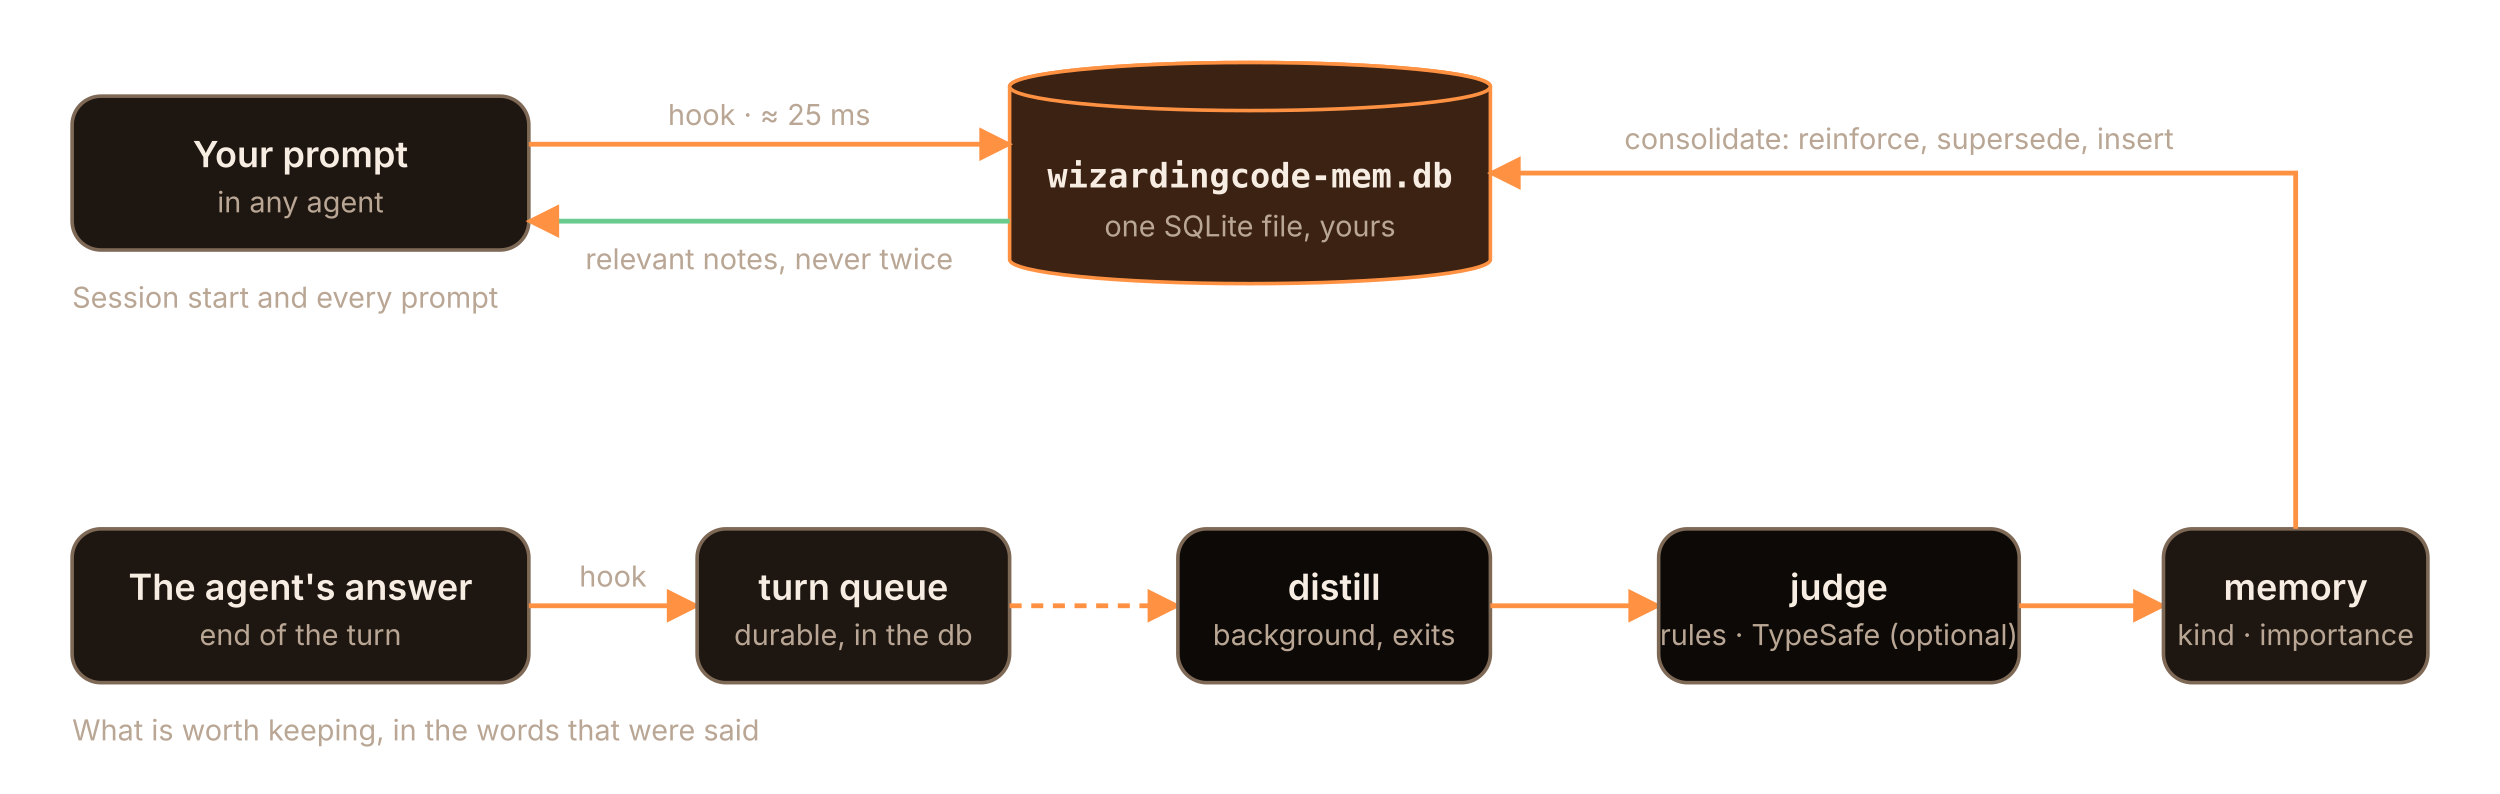
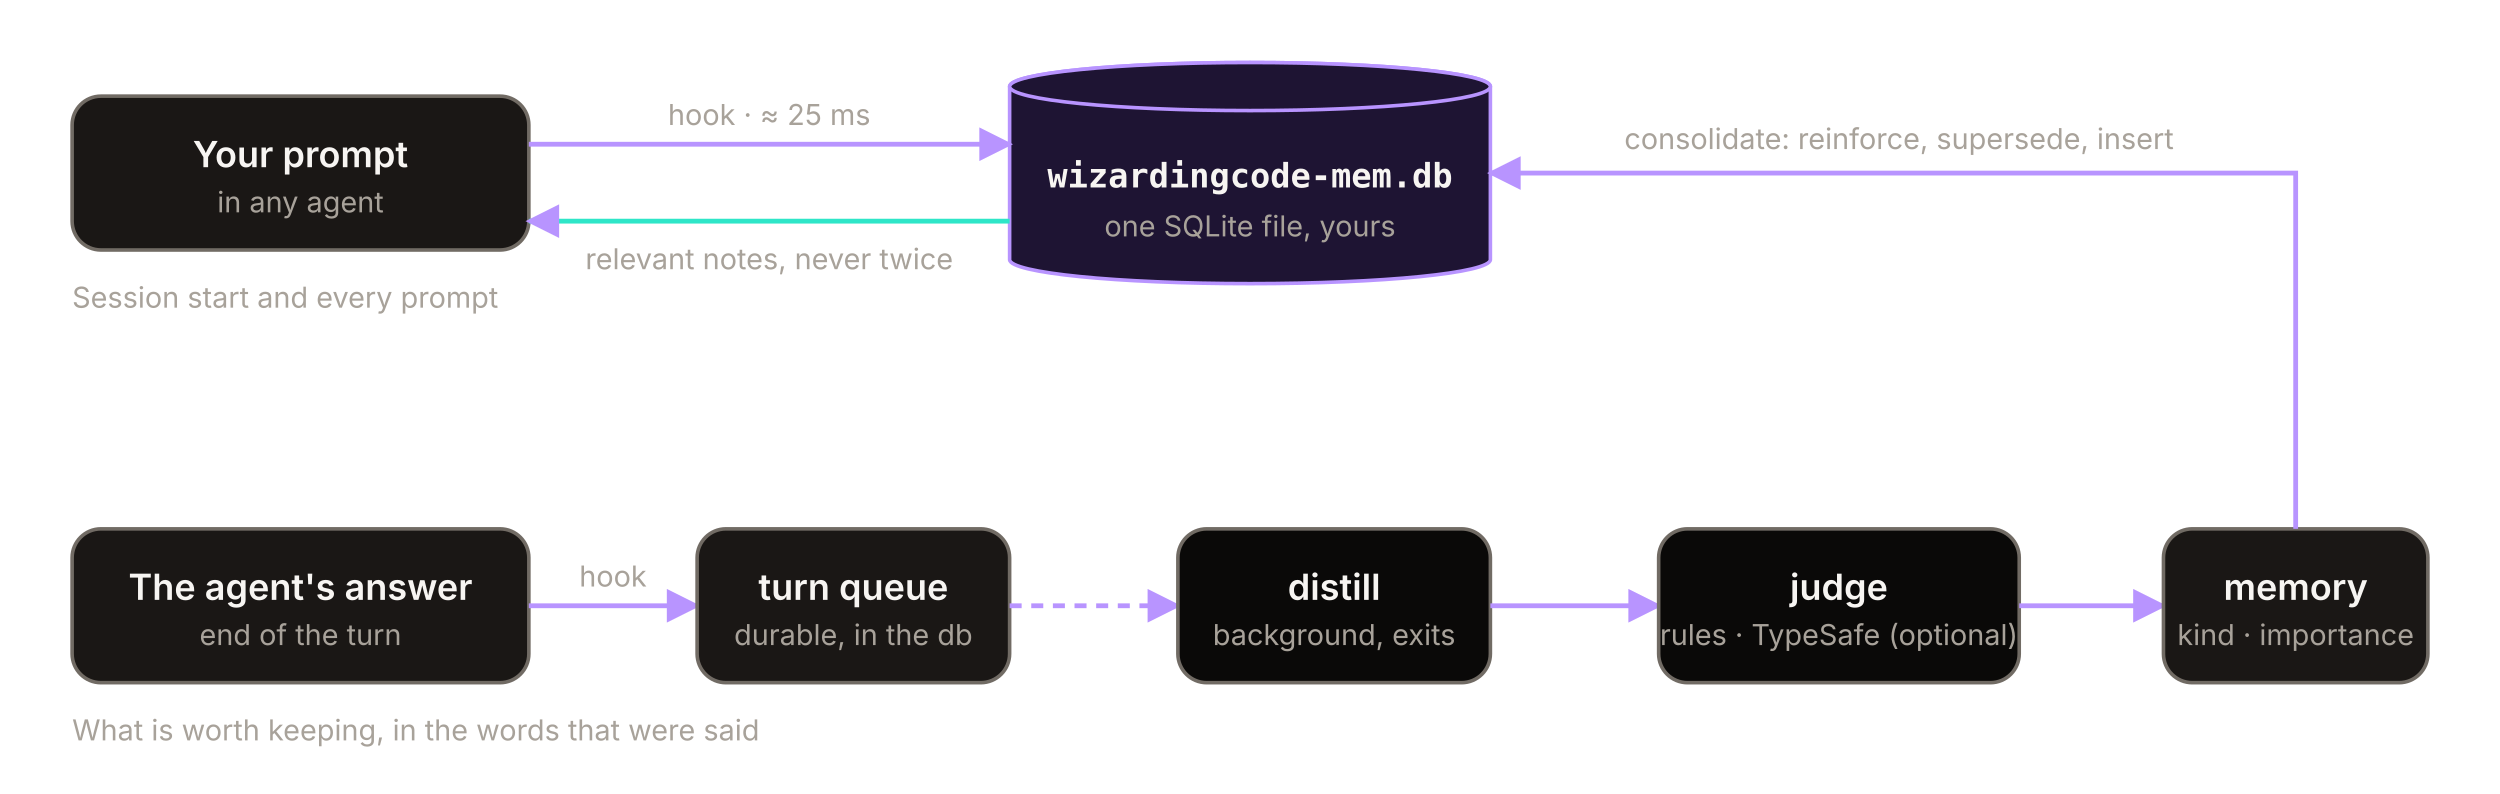
- <svg xmlns="http://www.w3.org/2000/svg" viewBox="0 0 1040 330" width="1040" height="330" font-family="Geist, 'Inter', -apple-system, 'Segoe UI', Helvetica, Arial, sans-serif">
+ <svg xmlns="http://www.w3.org/2000/svg" viewBox="0 0 1040 330" width="1040" height="330" font-family="'Instrument Sans', 'Inter', -apple-system, 'Segoe UI', Helvetica, Arial, sans-serif">
  <defs>
    <marker id="arr" viewBox="0 0 10 10" refX="9" refY="5" markerWidth="7" markerHeight="7" orient="auto-start-reverse">
-       <path d="M0 0 L10 5 L0 10 z" fill="#ff9142" />
+       <path d="M0 0 L10 5 L0 10 z" fill="#B894FF" />
    </marker>
  </defs>
-   <rect x="30" y="40" width="190" height="64" rx="12" fill="#1e1611" stroke="#7e6856" stroke-width="1.5" />
-   <text x="125.0" y="64.0" text-anchor="middle" dominant-baseline="middle" font-family="Geist, 'Inter', -apple-system, 'Segoe UI', Helvetica, Arial, sans-serif" font-size="15" font-weight="600" fill="#f7ede2">Your prompt</text>
-   <text x="125.0" y="84.0" text-anchor="middle" dominant-baseline="middle" font-family="Geist, 'Inter', -apple-system, 'Segoe UI', Helvetica, Arial, sans-serif" font-size="12" fill="#b9a694">in any agent</text>
-   <path d="M420 36 a100.0 10 0 0 1 200 0 v72 a100.0 10 0 0 1 -200 0 z" fill="#3b2213" stroke="#ff9142" stroke-width="1.5" />
-   <ellipse cx="520.0" cy="36" rx="100.0" ry="10" fill="#3b2213" stroke="#ff9142" stroke-width="1.5" />
-   <text x="520.0" y="74.0" text-anchor="middle" dominant-baseline="middle" font-family="'Geist Mono', ui-monospace, SFMono-Regular, Menlo, monospace" font-size="14" font-weight="600" fill="#f7ede2">wizardingcode-mem.db</text>
-   <text x="520.0" y="94.0" text-anchor="middle" dominant-baseline="middle" font-family="Geist, 'Inter', -apple-system, 'Segoe UI', Helvetica, Arial, sans-serif" font-size="12" fill="#b9a694">one SQLite file, yours</text>
-   <path d="M220 60 L420 60" stroke="#ff9142" stroke-width="2" fill="none" marker-end="url(#arr)" />
-   <text x="320.0" y="52" text-anchor="middle" font-family="Geist, 'Inter', -apple-system, 'Segoe UI', Helvetica, Arial, sans-serif" font-size="12" fill="#b9a694">hook · ≈ 25 ms</text>
-   <path d="M420 92 L220 92" stroke="#6acb8e" stroke-width="2" fill="none" marker-end="url(#arr)" />
-   <text x="320.0" y="112" text-anchor="middle" font-family="Geist, 'Inter', -apple-system, 'Segoe UI', Helvetica, Arial, sans-serif" font-size="12" fill="#b9a694">relevant notes, never twice</text>
-   <text x="30" y="128" text-anchor="start" font-family="Geist, 'Inter', -apple-system, 'Segoe UI', Helvetica, Arial, sans-serif" font-size="12" fill="#b9a694">Session start and every prompt</text>
-   <rect x="30" y="220" width="190" height="64" rx="12" fill="#1e1611" stroke="#7e6856" stroke-width="1.5" />
-   <text x="125.0" y="244.0" text-anchor="middle" dominant-baseline="middle" font-family="Geist, 'Inter', -apple-system, 'Segoe UI', Helvetica, Arial, sans-serif" font-size="15" font-weight="600" fill="#f7ede2">The agent's answer</text>
-   <text x="125.0" y="264.0" text-anchor="middle" dominant-baseline="middle" font-family="Geist, 'Inter', -apple-system, 'Segoe UI', Helvetica, Arial, sans-serif" font-size="12" fill="#b9a694">end of the turn</text>
-   <path d="M220 252 L290 252" stroke="#ff9142" stroke-width="2" fill="none" marker-end="url(#arr)" />
-   <text x="255.0" y="244" text-anchor="middle" font-family="Geist, 'Inter', -apple-system, 'Segoe UI', Helvetica, Arial, sans-serif" font-size="12" fill="#b9a694">hook</text>
-   <rect x="290" y="220" width="130" height="64" rx="12" fill="#1e1611" stroke="#7e6856" stroke-width="1.5" />
-   <text x="355.0" y="244.0" text-anchor="middle" dominant-baseline="middle" font-family="Geist, 'Inter', -apple-system, 'Segoe UI', Helvetica, Arial, sans-serif" font-size="15" font-weight="600" fill="#f7ede2">turn queue</text>
-   <text x="355.0" y="264.0" text-anchor="middle" dominant-baseline="middle" font-family="Geist, 'Inter', -apple-system, 'Segoe UI', Helvetica, Arial, sans-serif" font-size="12" fill="#b9a694">durable, in the db</text>
-   <path d="M420 252 L490 252" stroke="#ff9142" stroke-width="2" fill="none" marker-end="url(#arr)" stroke-dasharray="5 4" />
-   <rect x="490" y="220" width="130" height="64" rx="12" fill="#0d0906" stroke="#7e6856" stroke-width="1.5" />
-   <text x="555.0" y="244.0" text-anchor="middle" dominant-baseline="middle" font-family="Geist, 'Inter', -apple-system, 'Segoe UI', Helvetica, Arial, sans-serif" font-size="15" font-weight="600" fill="#f7ede2">distill</text>
-   <text x="555.0" y="264.0" text-anchor="middle" dominant-baseline="middle" font-family="Geist, 'Inter', -apple-system, 'Segoe UI', Helvetica, Arial, sans-serif" font-size="12" fill="#b9a694">background, exits</text>
-   <path d="M620 252 L690 252" stroke="#ff9142" stroke-width="2" fill="none" marker-end="url(#arr)" />
-   <rect x="690" y="220" width="150" height="64" rx="12" fill="#0d0906" stroke="#7e6856" stroke-width="1.5" />
-   <text x="765.0" y="244.0" text-anchor="middle" dominant-baseline="middle" font-family="Geist, 'Inter', -apple-system, 'Segoe UI', Helvetica, Arial, sans-serif" font-size="15" font-weight="600" fill="#f7ede2">judge</text>
-   <text x="765.0" y="264.0" text-anchor="middle" dominant-baseline="middle" font-family="Geist, 'Inter', -apple-system, 'Segoe UI', Helvetica, Arial, sans-serif" font-size="12" fill="#b9a694">rules · TypeSafe (optional)</text>
-   <path d="M840 252 L900 252" stroke="#ff9142" stroke-width="2" fill="none" marker-end="url(#arr)" />
-   <rect x="900" y="220" width="110" height="64" rx="12" fill="#1e1611" stroke="#7e6856" stroke-width="1.5" />
-   <text x="955.0" y="244.0" text-anchor="middle" dominant-baseline="middle" font-family="Geist, 'Inter', -apple-system, 'Segoe UI', Helvetica, Arial, sans-serif" font-size="15" font-weight="600" fill="#f7ede2">memory</text>
-   <text x="955.0" y="264.0" text-anchor="middle" dominant-baseline="middle" font-family="Geist, 'Inter', -apple-system, 'Segoe UI', Helvetica, Arial, sans-serif" font-size="12" fill="#b9a694">kind · importance</text>
-   <path d="M955 220 L955 72 L620 72" stroke="#ff9142" stroke-width="2" fill="none" marker-end="url(#arr)" />
-   <text x="790" y="62" text-anchor="middle" font-family="Geist, 'Inter', -apple-system, 'Segoe UI', Helvetica, Arial, sans-serif" font-size="12" fill="#b9a694">consolidate: reinforce, supersede, insert</text>
-   <text x="30" y="308" text-anchor="start" font-family="Geist, 'Inter', -apple-system, 'Segoe UI', Helvetica, Arial, sans-serif" font-size="12" fill="#b9a694">What is worth keeping, in the words that were said</text>
+   <rect x="30" y="40" width="190" height="64" rx="12" fill="#1A1715" stroke="#716B64" stroke-width="1.5" />
+   <text x="125.0" y="64.0" text-anchor="middle" dominant-baseline="middle" font-family="'Instrument Sans', 'Inter', -apple-system, 'Segoe UI', Helvetica, Arial, sans-serif" font-size="15" font-weight="600" fill="#F7F5F2">Your prompt</text>
+   <text x="125.0" y="84.0" text-anchor="middle" dominant-baseline="middle" font-family="'Instrument Sans', 'Inter', -apple-system, 'Segoe UI', Helvetica, Arial, sans-serif" font-size="12" fill="#A8A29A">in any agent</text>
+   <path d="M420 36 a100.0 10 0 0 1 200 0 v72 a100.0 10 0 0 1 -200 0 z" fill="#1E1433" stroke="#B894FF" stroke-width="1.5" />
+   <ellipse cx="520.0" cy="36" rx="100.0" ry="10" fill="#1E1433" stroke="#B894FF" stroke-width="1.5" />
+   <text x="520.0" y="74.0" text-anchor="middle" dominant-baseline="middle" font-family="'JetBrains Mono', ui-monospace, SFMono-Regular, Menlo, monospace" font-size="14" font-weight="600" fill="#F7F5F2">wizardingcode-mem.db</text>
+   <text x="520.0" y="94.0" text-anchor="middle" dominant-baseline="middle" font-family="'Instrument Sans', 'Inter', -apple-system, 'Segoe UI', Helvetica, Arial, sans-serif" font-size="12" fill="#A8A29A">one SQLite file, yours</text>
+   <path d="M220 60 L420 60" stroke="#B894FF" stroke-width="2" fill="none" marker-end="url(#arr)" />
+   <text x="320.0" y="52" text-anchor="middle" font-family="'Instrument Sans', 'Inter', -apple-system, 'Segoe UI', Helvetica, Arial, sans-serif" font-size="12" fill="#A8A29A">hook · ≈ 25 ms</text>
+   <path d="M420 92 L220 92" stroke="#2EE6C8" stroke-width="2" fill="none" marker-end="url(#arr)" />
+   <text x="320.0" y="112" text-anchor="middle" font-family="'Instrument Sans', 'Inter', -apple-system, 'Segoe UI', Helvetica, Arial, sans-serif" font-size="12" fill="#A8A29A">relevant notes, never twice</text>
+   <text x="30" y="128" text-anchor="start" font-family="'Instrument Sans', 'Inter', -apple-system, 'Segoe UI', Helvetica, Arial, sans-serif" font-size="12" fill="#A8A29A">Session start and every prompt</text>
+   <rect x="30" y="220" width="190" height="64" rx="12" fill="#1A1715" stroke="#716B64" stroke-width="1.5" />
+   <text x="125.0" y="244.0" text-anchor="middle" dominant-baseline="middle" font-family="'Instrument Sans', 'Inter', -apple-system, 'Segoe UI', Helvetica, Arial, sans-serif" font-size="15" font-weight="600" fill="#F7F5F2">The agent's answer</text>
+   <text x="125.0" y="264.0" text-anchor="middle" dominant-baseline="middle" font-family="'Instrument Sans', 'Inter', -apple-system, 'Segoe UI', Helvetica, Arial, sans-serif" font-size="12" fill="#A8A29A">end of the turn</text>
+   <path d="M220 252 L290 252" stroke="#B894FF" stroke-width="2" fill="none" marker-end="url(#arr)" />
+   <text x="255.0" y="244" text-anchor="middle" font-family="'Instrument Sans', 'Inter', -apple-system, 'Segoe UI', Helvetica, Arial, sans-serif" font-size="12" fill="#A8A29A">hook</text>
+   <rect x="290" y="220" width="130" height="64" rx="12" fill="#1A1715" stroke="#716B64" stroke-width="1.5" />
+   <text x="355.0" y="244.0" text-anchor="middle" dominant-baseline="middle" font-family="'Instrument Sans', 'Inter', -apple-system, 'Segoe UI', Helvetica, Arial, sans-serif" font-size="15" font-weight="600" fill="#F7F5F2">turn queue</text>
+   <text x="355.0" y="264.0" text-anchor="middle" dominant-baseline="middle" font-family="'Instrument Sans', 'Inter', -apple-system, 'Segoe UI', Helvetica, Arial, sans-serif" font-size="12" fill="#A8A29A">durable, in the db</text>
+   <path d="M420 252 L490 252" stroke="#B894FF" stroke-width="2" fill="none" marker-end="url(#arr)" stroke-dasharray="5 4" />
+   <rect x="490" y="220" width="130" height="64" rx="12" fill="#0A0908" stroke="#716B64" stroke-width="1.5" />
+   <text x="555.0" y="244.0" text-anchor="middle" dominant-baseline="middle" font-family="'Instrument Sans', 'Inter', -apple-system, 'Segoe UI', Helvetica, Arial, sans-serif" font-size="15" font-weight="600" fill="#F7F5F2">distill</text>
+   <text x="555.0" y="264.0" text-anchor="middle" dominant-baseline="middle" font-family="'Instrument Sans', 'Inter', -apple-system, 'Segoe UI', Helvetica, Arial, sans-serif" font-size="12" fill="#A8A29A">background, exits</text>
+   <path d="M620 252 L690 252" stroke="#B894FF" stroke-width="2" fill="none" marker-end="url(#arr)" />
+   <rect x="690" y="220" width="150" height="64" rx="12" fill="#0A0908" stroke="#716B64" stroke-width="1.5" />
+   <text x="765.0" y="244.0" text-anchor="middle" dominant-baseline="middle" font-family="'Instrument Sans', 'Inter', -apple-system, 'Segoe UI', Helvetica, Arial, sans-serif" font-size="15" font-weight="600" fill="#F7F5F2">judge</text>
+   <text x="765.0" y="264.0" text-anchor="middle" dominant-baseline="middle" font-family="'Instrument Sans', 'Inter', -apple-system, 'Segoe UI', Helvetica, Arial, sans-serif" font-size="12" fill="#A8A29A">rules · TypeSafe (optional)</text>
+   <path d="M840 252 L900 252" stroke="#B894FF" stroke-width="2" fill="none" marker-end="url(#arr)" />
+   <rect x="900" y="220" width="110" height="64" rx="12" fill="#1A1715" stroke="#716B64" stroke-width="1.5" />
+   <text x="955.0" y="244.0" text-anchor="middle" dominant-baseline="middle" font-family="'Instrument Sans', 'Inter', -apple-system, 'Segoe UI', Helvetica, Arial, sans-serif" font-size="15" font-weight="600" fill="#F7F5F2">memory</text>
+   <text x="955.0" y="264.0" text-anchor="middle" dominant-baseline="middle" font-family="'Instrument Sans', 'Inter', -apple-system, 'Segoe UI', Helvetica, Arial, sans-serif" font-size="12" fill="#A8A29A">kind · importance</text>
+   <path d="M955 220 L955 72 L620 72" stroke="#B894FF" stroke-width="2" fill="none" marker-end="url(#arr)" />
+   <text x="790" y="62" text-anchor="middle" font-family="'Instrument Sans', 'Inter', -apple-system, 'Segoe UI', Helvetica, Arial, sans-serif" font-size="12" fill="#A8A29A">consolidate: reinforce, supersede, insert</text>
+   <text x="30" y="308" text-anchor="start" font-family="'Instrument Sans', 'Inter', -apple-system, 'Segoe UI', Helvetica, Arial, sans-serif" font-size="12" fill="#A8A29A">What is worth keeping, in the words that were said</text>
</svg>
